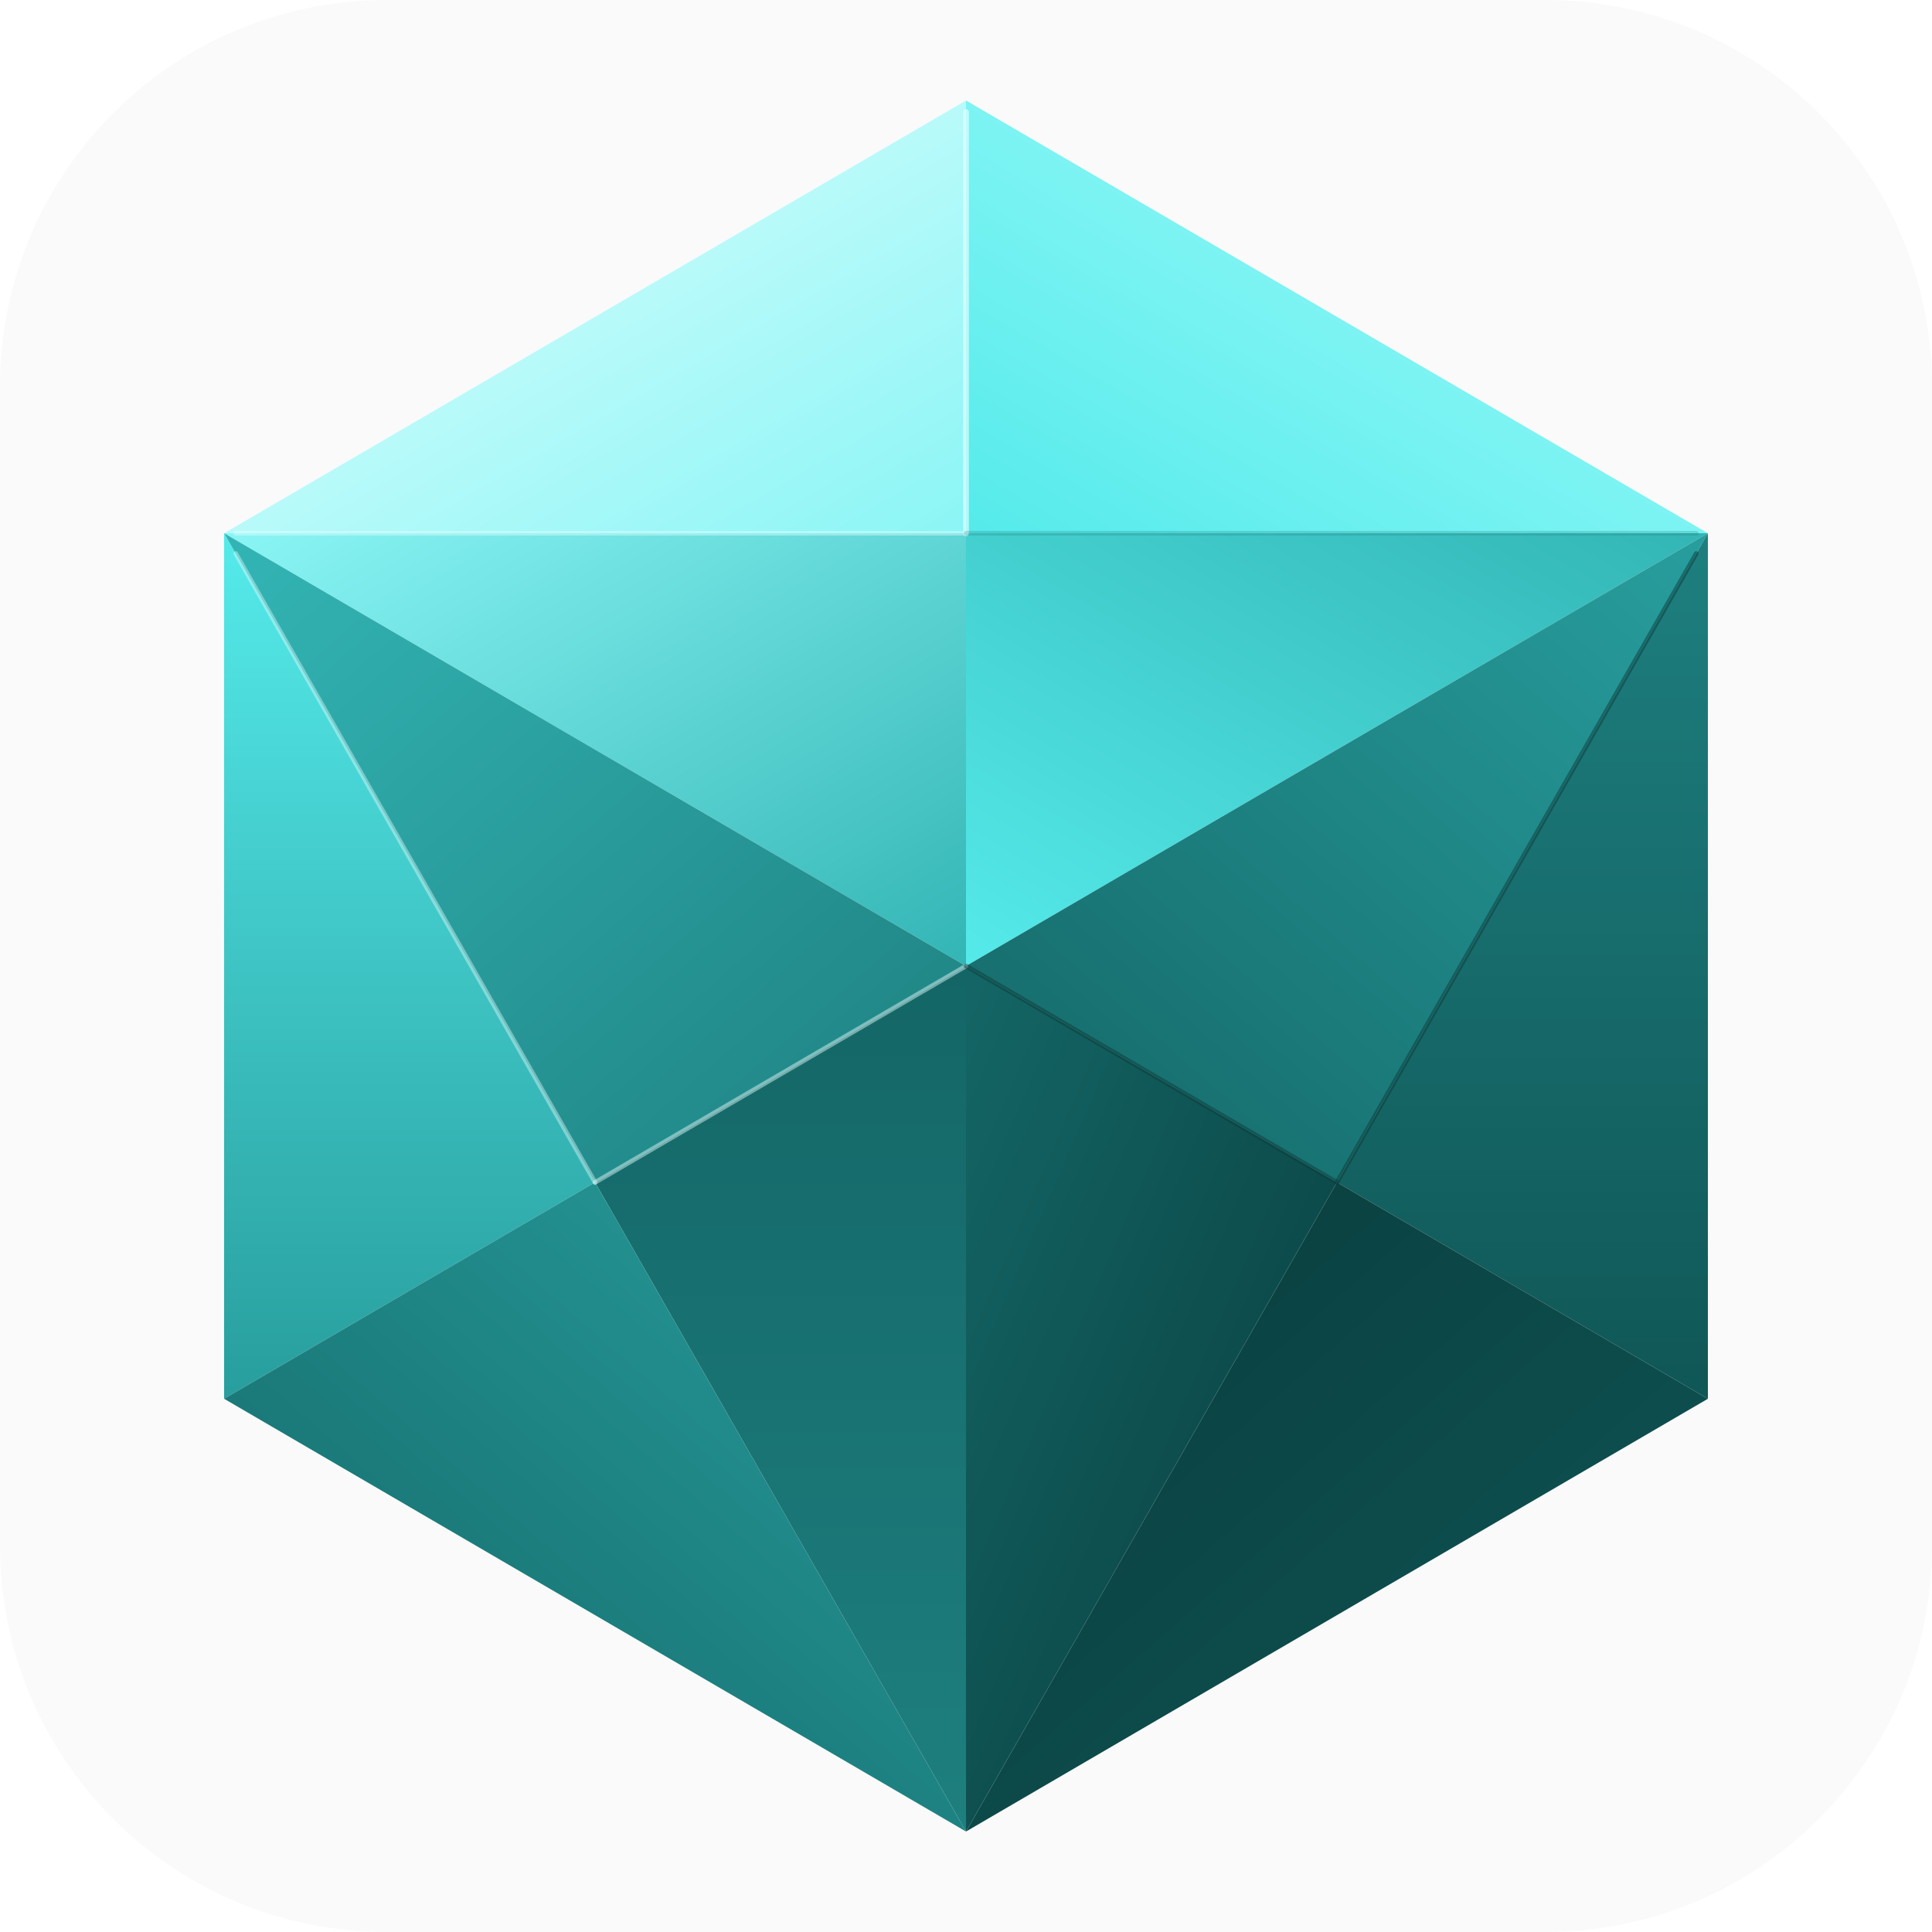
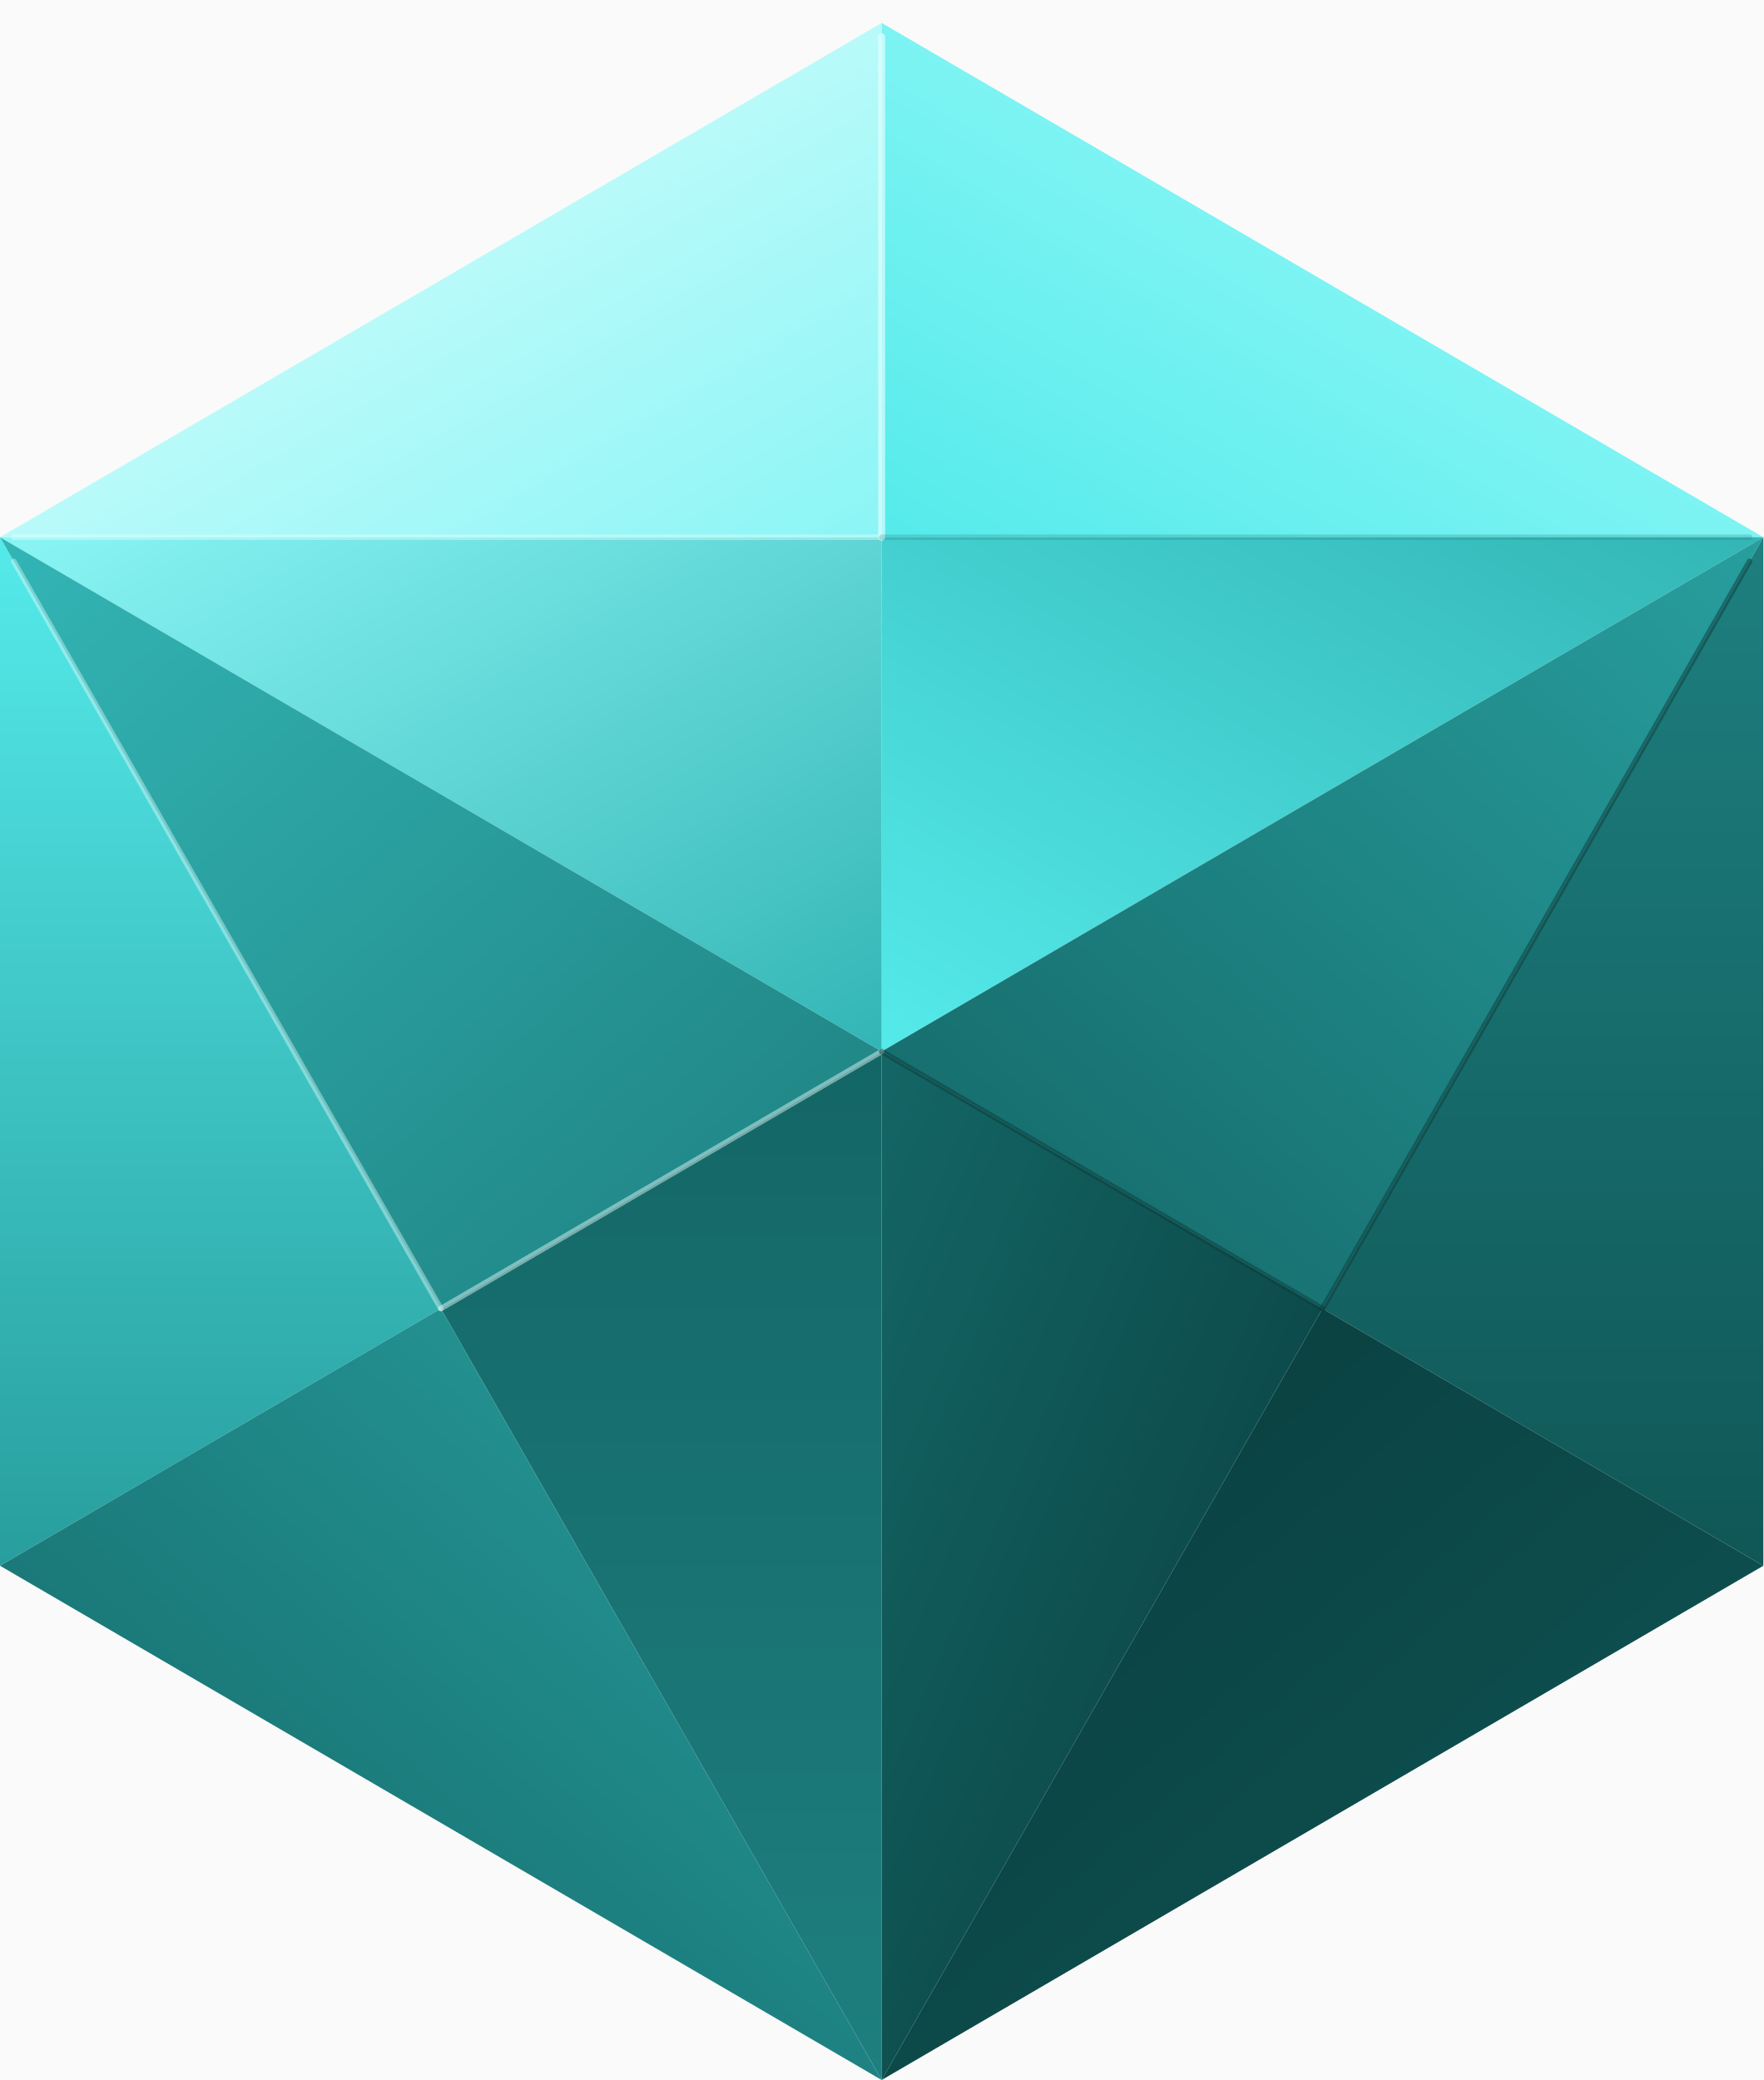
- <svg xmlns="http://www.w3.org/2000/svg" viewBox="0 0 500 500" width="100%" height="100%">
+ <svg xmlns="http://www.w3.org/2000/svg" viewBox="58 21 384 453" width="100%" height="100%">
  <defs>
    <linearGradient id="top1" x1="0%" y1="0%" x2="100%" y2="100%">
      <stop offset="0%" stop-color="#E6FFFF" />
      <stop offset="100%" stop-color="#8BF5F5" />
    </linearGradient>
    <linearGradient id="top2" x1="100%" y1="0%" x2="0%" y2="100%">
      <stop offset="0%" stop-color="#A5FDFD" />
      <stop offset="100%" stop-color="#55EAEA" />
    </linearGradient>
    <linearGradient id="top3" x1="0%" y1="100%" x2="100%" y2="0%">
      <stop offset="0%" stop-color="#55EAEA" />
      <stop offset="100%" stop-color="#33B5B5" />
    </linearGradient>
    <linearGradient id="top4" x1="0%" y1="0%" x2="100%" y2="100%">
      <stop offset="0%" stop-color="#8BF5F5" />
      <stop offset="100%" stop-color="#33B5B5" />
    </linearGradient>
    <linearGradient id="left1" x1="0%" y1="0%" x2="0%" y2="100%">
      <stop offset="0%" stop-color="#55EAEA" />
      <stop offset="100%" stop-color="#289E9E" />
    </linearGradient>
    <linearGradient id="left2" x1="0%" y1="0%" x2="100%" y2="100%">
      <stop offset="0%" stop-color="#33B5B5" />
      <stop offset="100%" stop-color="#1E7F7F" />
    </linearGradient>
    <linearGradient id="left3" x1="0%" y1="100%" x2="0%" y2="0%">
      <stop offset="0%" stop-color="#1E7F7F" />
      <stop offset="100%" stop-color="#146666" />
    </linearGradient>
    <linearGradient id="left4" x1="100%" y1="0%" x2="0%" y2="100%">
      <stop offset="0%" stop-color="#289E9E" />
      <stop offset="100%" stop-color="#146666" />
    </linearGradient>
    <linearGradient id="right1" x1="100%" y1="0%" x2="0%" y2="100%">
      <stop offset="0%" stop-color="#289E9E" />
      <stop offset="100%" stop-color="#146666" />
    </linearGradient>
    <linearGradient id="right2" x1="0%" y1="0%" x2="0%" y2="100%">
      <stop offset="0%" stop-color="#1E7F7F" />
      <stop offset="100%" stop-color="#105757" />
    </linearGradient>
    <linearGradient id="right3" x1="100%" y1="100%" x2="0%" y2="0%">
      <stop offset="0%" stop-color="#105757" />
      <stop offset="100%" stop-color="#093B3B" />
    </linearGradient>
    <linearGradient id="right4" x1="0%" y1="0%" x2="100%" y2="100%">
      <stop offset="0%" stop-color="#146666" />
      <stop offset="100%" stop-color="#093B3B" />
    </linearGradient>
  </defs>
  <rect width="500" height="500" rx="100" fill="#FAFAFA" />
  <g>
    <polygon points="250,26 58,138 250,138" fill="url(#top1)" />
    <polygon points="250,26 442,138 250,138" fill="url(#top2)" />
    <polygon points="442,138 250,250 250,138" fill="url(#top3)" />
    <polygon points="58,138 250,250 250,138" fill="url(#top4)" />
    <polygon points="58,138 154,306 58,362" fill="url(#left1)" />
    <polygon points="58,138 250,250 154,306" fill="url(#left2)" />
    <polygon points="250,250 250,474 154,306" fill="url(#left3)" />
    <polygon points="58,362 250,474 154,306" fill="url(#left4)" />
    <polygon points="250,250 442,138 346,306" fill="url(#right1)" />
    <polygon points="442,138 442,362 346,306" fill="url(#right2)" />
    <polygon points="442,362 250,474 346,306" fill="url(#right3)" />
    <polygon points="250,250 250,474 346,306" fill="url(#right4)" />
    <line x1="250" y1="29" x2="250" y2="138" stroke="#E6FFFF" stroke-width="1.5" stroke-linecap="round" opacity="0.65" />
    <line x1="61" y1="138" x2="250" y2="138" stroke="#E6FFFF" stroke-width="1.2" stroke-linecap="round" opacity="0.4" />
    <line x1="61" y1="143.25" x2="154" y2="306" stroke="#E6FFFF" stroke-width="1.2" stroke-linecap="round" opacity="0.4" />
    <line x1="250" y1="250" x2="154" y2="306" stroke="#E6FFFF" stroke-width="1.2" stroke-linecap="round" opacity="0.45" />
    <line x1="439" y1="143.25" x2="346" y2="306" stroke="#093B3B" stroke-width="1.2" stroke-linecap="round" opacity="0.5" />
    <line x1="250" y1="250" x2="346" y2="306" stroke="#093B3B" stroke-width="1.2" stroke-linecap="round" opacity="0.5" />
    <line x1="439" y1="138" x2="250" y2="138" stroke="#1F7C7C" stroke-width="1.2" stroke-linecap="round" opacity="0.25" />
  </g>
</svg>
